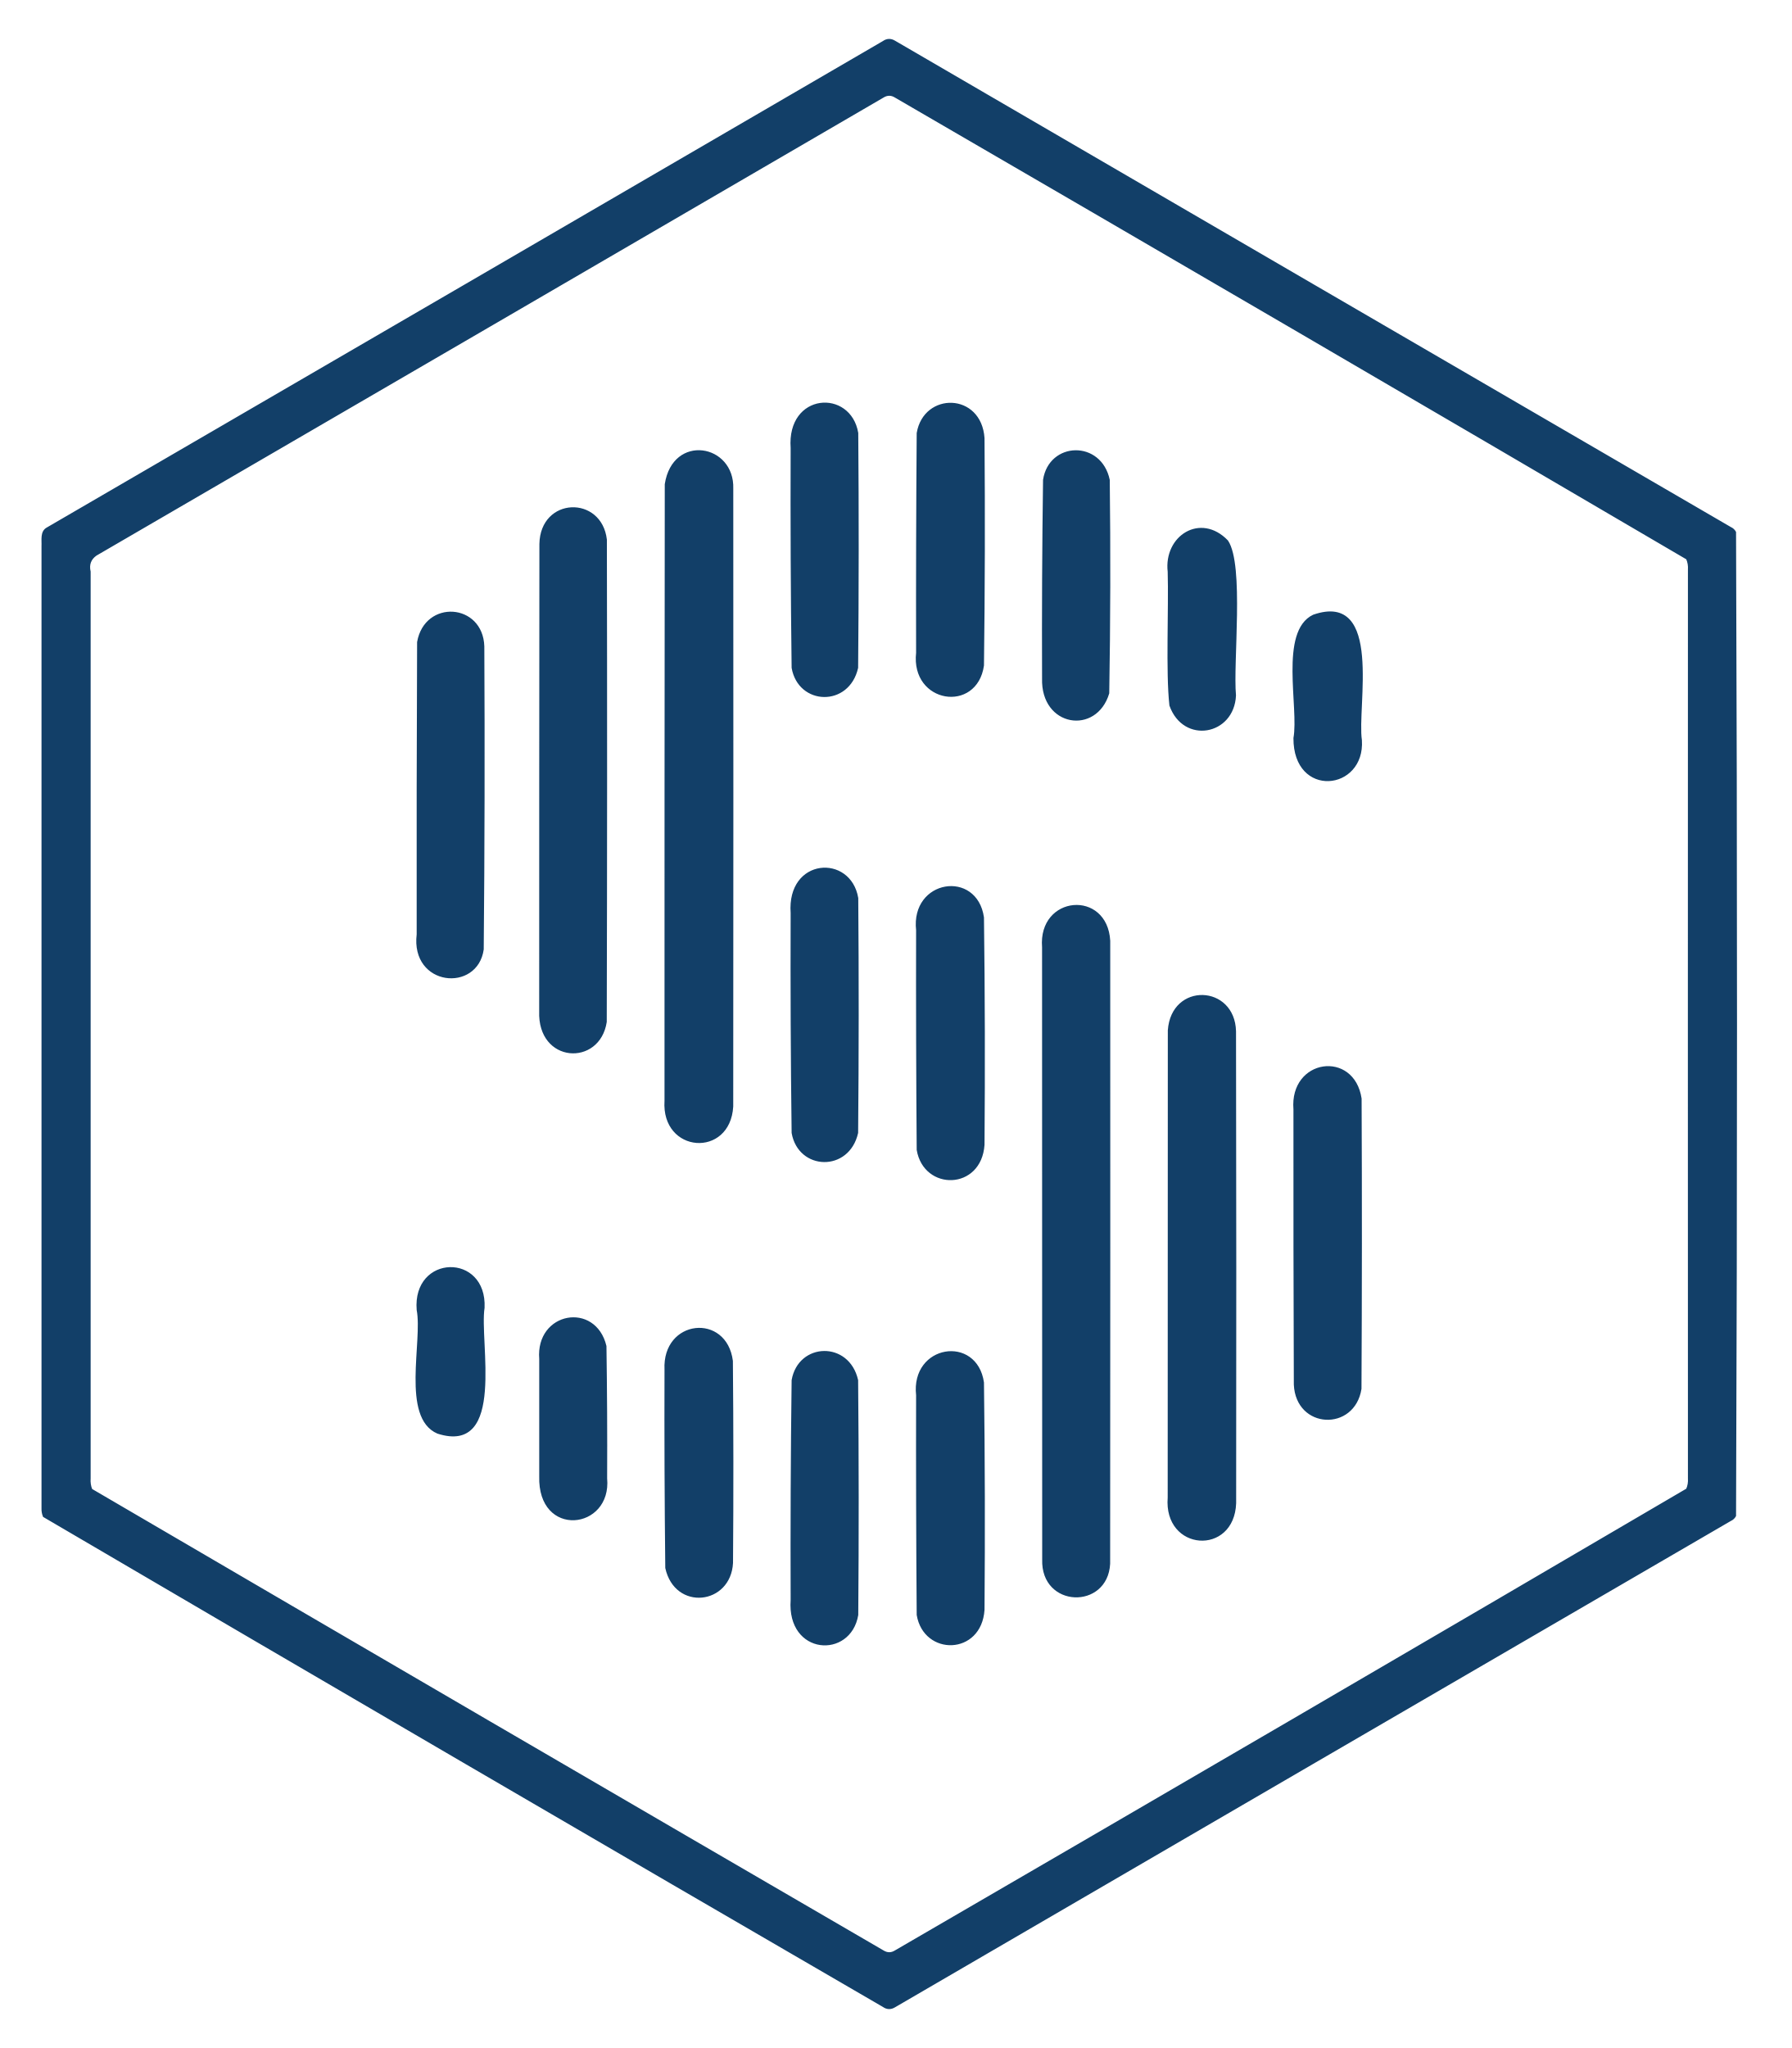
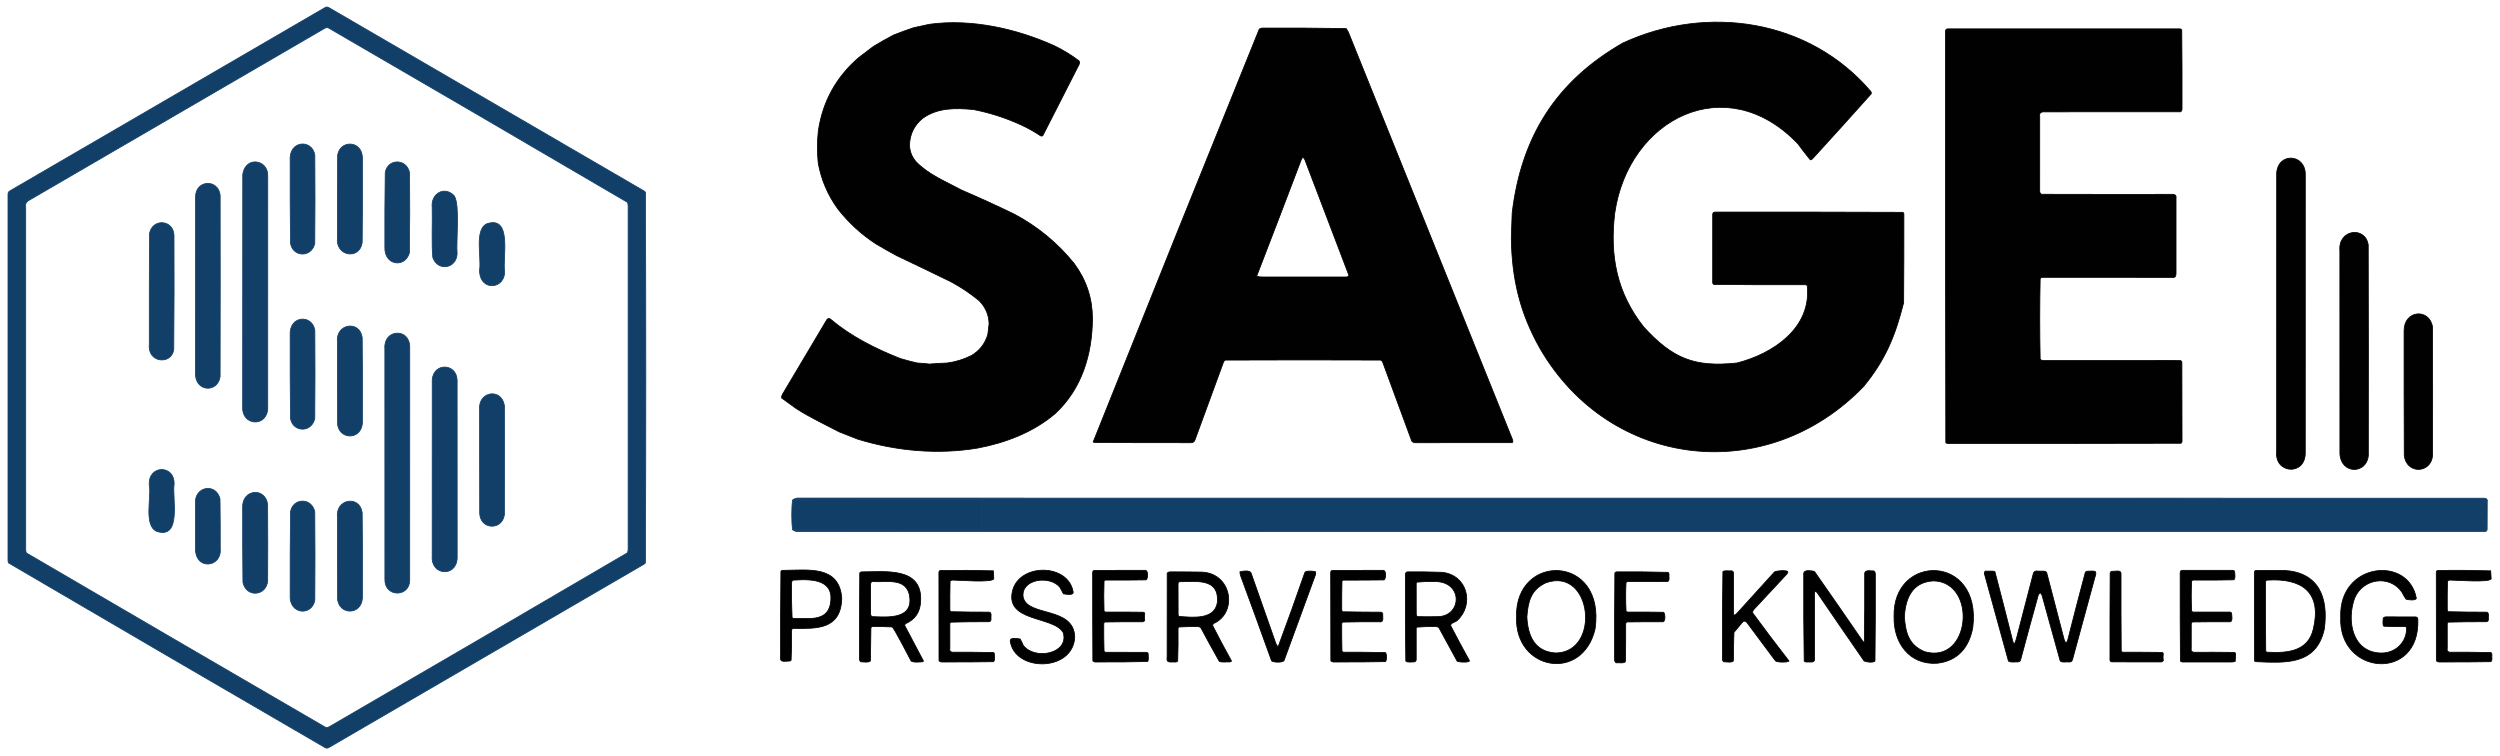
- <svg xmlns="http://www.w3.org/2000/svg" version="1.1" viewBox="190 760 420 480" role="img" aria-label="Sage" style="shape-rendering:geometricPrecision; text-rendering:geometricPrecision; image-rendering:optimizeQuality; fill-rule:evenodd; clip-rule:evenodd">
+ <svg xmlns="http://www.w3.org/2000/svg" version="1.1" viewBox="195 765 1556 470" role="img" aria-label="Sage" style="shape-rendering:geometricPrecision; text-rendering:geometricPrecision; image-rendering:optimizeQuality; fill-rule:evenodd; clip-rule:evenodd">
  <g>
    <path fill="#010101" stroke="#010101" stroke-width="0.5" d="M 681.43,1012.65 c 0.05,-1.06 0.38,-2.03 0.99,-2.9 c 9.08,-15.25 18.15,-30.5 27.21,-45.76 c 0.65,-0.88 1.43,-0.98 2.32,-0.3 c 12.61,10.69 28.11,18.46 43.42,24.48 c 3.47,1.03 6.96,1.95 10.48,2.76 c 2.58,0.11 5.14,0.33 7.69,0.67 c 3.62,-0.33 7.25,-0.55 10.88,-0.65 c 5.36,-0.68 10.45,-2.25 15.26,-4.69 c 5.11,-3.05 8.49,-7.44 10.16,-13.15 c 0.24,-2.21 0.5,-4.41 0.77,-6.61 c -0.17,-5.64 -2.26,-10.45 -6.26,-14.43 c -5.4,-4.43 -11.18,-8.31 -17.33,-11.64 c -11.26,-5.49 -22.56,-10.93 -33.88,-16.3 c -4.44,-2.39 -8.82,-4.88 -13.14,-7.47 c -9.04,-5.91 -16.88,-13.12 -23.52,-21.64 c -6.24,-8.59 -10.31,-18.1 -12.22,-28.53 c -0.66,-6.66 -0.65,-13.32 0.06,-19.98 c 2.72,-18.3 11.08,-33.49 25.09,-45.6 c 3.02,-2.33 6.06,-4.64 9.12,-6.94 c 4.11,-2.52 8.31,-4.9 12.59,-7.14 c 4.12,-1.63 8.27,-3.15 12.47,-4.57 c 3.3,-0.72 6.6,-1.43 9.91,-2.15 c 25.94,-3.55 54.07,2.7 77.77,13.41 c 5.42,2.62 10.53,5.74 15.32,9.37 c 0.42,0.79 0.4,1.58 -0.04,2.37 c -7.47,14.78 -14.98,29.52 -22.55,44.24 c -0.43,0.22 -0.86,0.24 -1.31,0.05 c -4.1,-2.75 -8.4,-5.14 -12.91,-7.16 c -9.3,-4.2 -18.96,-7.28 -28.96,-9.23 c -11.09,-0.99 -22.04,-1.27 -31.54,5.45 c -5.14,4.2 -7.87,9.62 -8.19,16.26 c 0.01,4.03 1.32,7.58 3.93,10.65 c 7.78,8.21 18.55,12.38 28.3,17.71 c 11.11,4.78 22.1,9.8 32.97,15.07 c 14.51,7.7 26.91,17.93 37.23,30.68 c 7.62,10.25 11.43,21.75 11.43,34.52 c -0.19,22.13 -6.61,43.43 -23.12,58.84 c -13.67,11.66 -30.87,18.26 -48.36,21.54 c -24.85,4.16 -50.68,1.82 -74.69,-5.58 c -3.77,-1.44 -7.53,-2.92 -11.27,-4.43 c -9.13,-4.77 -18.46,-9.1 -27.11,-14.71 c -3.01,-2.16 -6,-4.33 -8.97,-6.51 Z M 1135.64,913 c 0.22,-5.17 0.4,-10.33 0.54,-15.5 c 5.69,-47.45 27.35,-81.93 68.93,-105.74 c 52.55,-24.26 116.1,-14.7 154.32,30.24 c 0.28,0.41 0.37,0.86 0.24,1.35 c -12.09,13.56 -24.27,27.04 -36.55,40.46 c -0.38,0.39 -0.83,0.62 -1.36,0.69 c -2.67,-3.25 -5.26,-6.6 -7.75,-10.04 c -44.68,-46.75 -105.49,-15.63 -113.98,43.12 c -3.21,26.57 1.25,49.78 18.01,70.93 c 17.84,19.53 31.47,25.28 58.1,22.41 c 22.37,-5.7 46.56,-21.71 43.69,-48.22 c -0.37,-0.38 -0.83,-0.54 -1.36,-0.48 c -18.97,0.1 -37.94,0.02 -56.89,-0.22 c -0.45,-0.39 -0.65,-0.88 -0.6,-1.48 c 0.03,-14.01 0.03,-28.03 0.01,-42.04 c 0.03,-0.97 0.52,-1.46 1.49,-1.5 c 38.96,-0.04 77.92,0.02 116.88,0.17 c 0.45,0.32 0.66,0.77 0.62,1.34 c 0.03,18.29 -0.02,36.59 -0.15,54.88 c -5.15,20.55 -11.33,35.59 -24.87,52.09 c -60.09,62.46 -157.55,51.84 -201.41,-23.49 c -12.58,-22.25 -17.59,-43.52 -17.91,-68.97 Z M 875.46,1039.93 c 34.21,-85.68 68.65,-171.29 103.31,-256.8 c 0.82,-0.54 1.73,-0.76 2.74,-0.66 c 17.13,-0.08 34.26,0.02 51.38,0.29 c 0.94,1.35 1.67,2.81 2.19,4.39 c 33.69,83.74 67.42,167.46 101.19,251.17 c 0.39,1 0.78,2.41 -0.91,2.2 c -19.9,-0.01 -39.81,0 -59.71,0.02 c -1.34,-0.11 -2.14,-0.84 -2.4,-2.2 c -5.85,-15.81 -11.68,-31.62 -17.48,-47.45 c -0.23,-0.78 -0.69,-1.37 -1.39,-1.78 c -32.25,-0.14 -64.5,-0.14 -96.75,0.01 c -0.67,0.42 -1.12,1.02 -1.33,1.8 c -5.95,16.07 -11.85,32.16 -17.7,48.26 c -0.49,0.92 -1.26,1.37 -2.3,1.36 c -20.13,0.02 -40.25,-0.03 -60.38,-0.14 c -0.26,-0.06 -0.41,-0.22 -0.46,-0.47 Z M 1405.88,786 c -0.01,-1.25 -0.3,-3.19 1.6,-3.02 c 48.01,0.02 96.03,0.02 144.04,0 c 0.59,-0.04 1.05,0.16 1.4,0.63 c 0.17,16.29 0.22,32.6 0.17,48.91 c 0.08,0.87 -0.21,1.55 -0.87,2.06 c -28.6,0.04 -57.21,0.06 -85.81,0.03 c -1.58,0.28 -2.21,1.24 -1.89,2.87 c 0.03,15.35 0.03,30.7 -0.01,46.05 c -0.13,1.03 0.22,1.83 1.05,2.39 c 27.32,0.08 54.64,0.1 81.96,0.05 c 1.5,0.13 2.11,0.96 1.83,2.5 c -0.03,15.35 -0.03,30.69 0,46.04 c 0.01,1.35 0.04,3.41 -1.91,3.13 c -27.01,-0.02 -54.02,-0.03 -81.03,-0.03 c -0.68,-0.01 -1.23,0.27 -1.62,0.82 c -0.33,16.71 -0.33,33.43 0,50.14 c 0.75,0.7 1.64,0.98 2.69,0.83 c 28.25,-0.04 56.49,-0.03 84.74,0.02 c 0.47,0.21 0.73,0.57 0.78,1.09 c 0.08,16.34 0.12,32.68 0.09,49.03 c 0.03,0.58 -0.21,1.03 -0.7,1.34 c -48.3,0.12 -96.6,0.17 -144.91,0.14 c -0.59,0.05 -1.06,-0.16 -1.41,-0.62 c -0.18,-84.79 -0.24,-169.59 -0.19,-254.4 Z M 977.14,936.87 c 1.08,0.4 2.2,0.58 3.36,0.52 c 17.35,-0.02 34.69,-0.02 52.04,0 c 0.89,0.1 1.58,-0.22 2.05,-0.94 c -9.12,-24.04 -18.27,-48.06 -27.45,-72.08 c -0.81,-1.69 -1.57,-1.66 -2.27,0.11 c -9.17,24.16 -18.41,48.29 -27.73,72.39 Z M 1611.99,1046 c -0.01,-57.83 0,-115.67 0.02,-173.5 c 1.24,-13.06 17.89,-11.46 17.8,1 c 0,57.99 0,115.99 -0.02,173.99 c -0.53,13.8 -19.23,12.16 -17.8,-1.49 Z M 1651.34,921 c -1.22,-13.38 15.98,-15.38 17.64,-3.51 c 0.12,43.67 0.14,87.34 0.06,131.01 c -0.96,11.54 -16.87,11.96 -17.67,-1.04 c -0.02,-42.15 -0.04,-84.31 -0.03,-126.46 Z M 1691.3,971.01 c -0.11,-13.13 15.79,-14.32 17.69,-2.52 c 0.09,26.67 0.11,53.34 0.04,80.01 c -1,11.39 -16.4,11.76 -17.62,-0.19 c -0.1,-25.77 -0.13,-51.54 -0.11,-77.3 Z M 680.84,1174 c -0.06,-17.81 0.01,-35.61 0.2,-53.41 c 0.37,-0.46 0.85,-0.66 1.44,-0.61 c 15.37,-0.05 34.98,-3.41 36.45,17.52 c -0.7,19.32 -15.31,18.82 -30.35,18.6 c -0.57,0.26 -0.86,0.7 -0.89,1.33 c 0.1,6.2 -0.01,12.38 -0.32,18.55 c -0.3,0.29 -0.65,0.44 -1.07,0.45 c -2.21,-0.09 -6.03,1.28 -5.46,-2.43 Z M 779.39,1123 c 0.11,-1.03 -0.49,-2.88 1.13,-2.93 c 10.91,-0.17 21.81,-0.1 32.7,0.21 c 0.16,1.62 0.26,3.27 0.3,4.94 c -0.9,2.56 -21.89,0.84 -25.04,0.83 c -0.85,-0.11 -1.57,0.12 -2.16,0.69 c -0.12,5.91 -0.16,11.82 -0.11,17.73 c -0.04,0.52 0.14,0.93 0.53,1.25 c 7.92,0.2 15.84,0.29 23.77,0.27 c 2.08,-0.04 1.03,3.27 1.29,4.48 c 0.02,0.9 -0.41,1.4 -1.3,1.49 c -7.94,-0.03 -15.87,0.06 -23.79,0.27 c -0.4,0.33 -0.57,0.76 -0.52,1.29 c 0.01,5 0.02,9.99 0.01,14.99 c -0.33,1.28 0.11,2.08 1.31,2.4 c 8.62,-0.02 17.24,0.05 25.85,0.22 c 1.08,0.86 0.41,2.21 0.61,3.38 c 0.14,0.89 -0.07,1.67 -0.62,2.33 c -10.62,0.17 -21.24,0.22 -31.87,0.17 c -0.84,0.09 -1.52,-0.18 -2.04,-0.81 c -0.04,-17.73 -0.06,-35.47 -0.05,-53.2 Z M 823.78,1164 c -0.21,-2.61 4.72,-1.44 6.16,-1.29 c 0.74,1.25 1.38,2.57 1.92,3.96 c 7.06,9.4 28.57,5.34 24.96,-7.79 c -5.69,-10.87 -38.2,-6.22 -31.13,-27.82 c 6,-15.72 34.4,-14.8 37.25,2.44 c 0.33,2.33 -4.89,1.27 -6.09,1.06 c -0.65,-1.32 -1.35,-2.63 -2.08,-3.93 c -6.03,-7.76 -24.36,-5.48 -22.99,5.89 c 2.49,12.67 31.55,5.59 32.14,24.98 c -1.07,21.86 -37.45,21.78 -40.14,2.5 Z M 875.08,1123 c 0.03,-1.15 -0.4,-3.1 1.41,-2.99 c 10.34,-0.01 20.69,-0.02 31.03,-0.03 c 2.47,-0.35 1.86,5.37 0.89,5.93 c -8.31,0.14 -16.61,0.19 -24.92,0.13 c -0.56,-0.04 -1.01,0.16 -1.33,0.61 c -0.22,6.23 -0.21,12.46 0,18.7 c 0.33,0.44 0.77,0.65 1.33,0.6 c 7.67,-0.04 15.34,-0.01 23,0.09 c 0.51,0.03 0.83,0.29 0.97,0.77 c -0.19,1.46 -0.19,2.92 0,4.38 c -0.46,0.64 -1.11,0.91 -1.94,0.81 c -7.63,-0.04 -15.26,0.01 -22.89,0.14 c -0.47,0.32 -0.68,0.77 -0.64,1.34 c -0.04,5.63 0.01,11.25 0.17,16.87 c 0.32,0.45 0.77,0.65 1.33,0.61 c 8.33,-0.03 16.67,-0.01 25,0.06 c 0.52,0.04 0.9,0.28 1.12,0.75 c -0.04,1.09 0.48,4.22 -0.37,4.95 c -10.58,0.28 -21.16,0.38 -31.76,0.29 c -0.89,0.14 -1.65,-0.09 -2.28,-0.68 c -0.11,-17.77 -0.15,-35.55 -0.12,-53.33 Z M 966.72,1120.9 c 1.54,-0.51 6.27,-1.16 6.95,0.78 c 4.95,14.02 9.89,28.04 14.81,42.07 c 0.39,1.47 1.06,2.79 1.99,3.95 c 5.71,-15.32 11.25,-30.72 16.61,-46.2 c 0.35,-0.63 0.88,-0.96 1.6,-0.97 c 1.72,-0.17 3.41,-0.08 5.06,0.28 c 0.26,0.84 0.2,1.66 -0.2,2.47 c -6.43,17.55 -12.86,35.11 -19.29,52.67 c -0.46,1.65 -7.23,1.42 -7.86,0.23 c -6.31,-17.61 -12.71,-35.19 -19.19,-52.73 c -0.28,-0.83 -0.44,-1.68 -0.48,-2.55 Z M 1023.23,1123 c 0.07,-1.08 -0.43,-2.99 1.27,-2.96 c 10.34,-0.04 20.68,-0.06 31.02,-0.07 c 2.64,-0.4 2.11,5.43 0.91,5.97 c -8.3,0.1 -16.61,0.15 -24.93,0.13 c -0.54,-0.03 -0.96,0.18 -1.26,0.63 c -0.14,5.92 -0.18,11.86 -0.13,17.79 c -0.03,0.54 0.16,0.96 0.59,1.28 c 7.93,0.14 15.86,0.23 23.79,0.25 c 0.52,0.04 0.88,0.3 1.1,0.76 c -0.18,1.83 1.17,5.77 -2.07,5.23 c -7.62,-0.06 -15.24,0 -22.85,0.18 c -0.43,0.33 -0.62,0.76 -0.58,1.31 c -0.03,5.61 0.02,11.21 0.15,16.8 c 0.3,0.45 0.72,0.66 1.26,0.63 c 8.62,-0.05 17.22,0.03 25.82,0.25 c 0.87,0.93 0.89,4.71 -0.01,5.62 c -10.6,0.21 -21.21,0.27 -31.83,0.21 c -0.86,0.11 -1.58,-0.14 -2.16,-0.74 c -0.08,-17.76 -0.11,-35.51 -0.09,-53.27 Z M 1138.88,1149 c -1.06,-40.15 55.71,-39.2 48.9,7.47 c -7.84,33.37 -50.06,25.8 -48.9,-7.47 Z M 1267.05,1174 c -0.09,-17.75 0.01,-35.48 0.28,-53.21 c 0.7,-0.92 4.02,-0.3 5.12,-0.48 c 0.86,-0.04 1.34,0.37 1.46,1.21 c 0.07,8.34 0.08,16.68 0.05,25.03 c 0,2.72 1.99,0.33 2.68,-0.41 c 7.57,-8.42 15.17,-16.81 22.81,-25.16 c 1.16,-0.8 7.36,-1.2 8.26,-0.24 c 0,0.68 -0.25,1.26 -0.76,1.74 c -6.72,7.26 -13.46,14.5 -20.22,21.72 c -0.61,0.61 -0.92,1.35 -0.92,2.21 c 7.4,10.11 14.96,20.12 22.67,30.02 c -0.65,0.89 -7.33,0.91 -8.4,-0.07 c -5.99,-8.02 -11.96,-16.05 -17.94,-24.09 c -1.12,-0.97 -2.12,-0.84 -2.98,0.4 c -1.7,1.95 -3.34,3.94 -4.95,5.95 c -0.19,5.91 -0.32,11.82 -0.37,17.74 c -0.72,1.2 -4.92,0.57 -6.19,0.48 c -0.6,-0.83 -0.81,-1.78 -0.6,-2.84 Z M 1317.65,1123 c -0.53,-3.65 3.41,-2.78 5.7,-2.59 c 0.45,0.07 0.85,0.27 1.18,0.59 c 10.02,14.32 19.97,28.69 29.86,43.1 c 0.23,0.35 0.55,0.55 0.96,0.61 c 0.23,-14.06 0.31,-28.14 0.24,-42.24 c -0.2,-3.29 3.71,-1.94 5.67,-2.11 c 0.7,0.51 1.01,1.22 0.94,2.11 c 0.07,18 0,35.98 -0.22,53.95 c -0.99,1.18 -5.66,0.73 -6.83,-0.14 c -9.82,-14.17 -19.57,-28.37 -29.28,-42.61 c -1.1,-0.83 -1.62,-0.55 -1.53,0.85 c 0.05,13.69 0.07,27.38 0.04,41.06 c -0.05,2.25 -3.53,1.19 -4.9,1.45 c -0.61,0.05 -1.13,-0.14 -1.55,-0.58 c -0.27,-17.8 -0.37,-35.62 -0.28,-53.45 Z M 1373.86,1149 c -1.2,-39.62 54.68,-39.47 49.01,6.5 c -2.28,12.4 -9.25,20.88 -22.37,22.33 c -17.15,0.99 -26.97,-12.76 -26.64,-28.83 Z M 1430.07,1122 c -0.1,-0.68 0.12,-1.2 0.67,-1.57 c 1.33,0.25 4.98,-0.34 5.9,0.41 c 3.6,13.73 7.13,27.48 10.6,41.25 c 0.99,3.97 1.34,5.27 2.79,0.34 c 3.44,-13.29 6.89,-26.57 10.35,-39.85 c 0.31,-1.75 1.35,-2.45 3.13,-2.11 c 1.2,0.22 4.95,-0.61 5.38,1.05 c 3.46,13.19 6.89,26.38 10.31,39.58 c 0.28,1.4 0.75,2.73 1.39,3.98 c 0.75,-0.29 1.2,-0.84 1.36,-1.67 c 3.56,-14.1 7.21,-28.18 10.97,-42.22 c 0.42,-0.49 0.96,-0.72 1.63,-0.69 c 4.17,0.01 6,-0.9 4.27,3.97 c -4.66,17.01 -9.29,34.02 -13.89,51.04 c -0.34,1.19 -1.14,1.69 -2.41,1.5 c -1.23,-0.18 -4.61,0.54 -5.28,-0.76 c -3.74,-13.57 -7.5,-27.14 -11.27,-40.7 c -0.72,-1.86 -1.5,-1.93 -2.35,-0.19 c -3.78,13.58 -7.49,27.17 -11.12,40.79 c -0.5,0.61 -1.16,0.89 -1.98,0.85 c -1.41,-0.12 -4.39,0.46 -5.46,-0.57 c -5.03,-18.13 -10.02,-36.28 -14.99,-54.43 Z M 1508.25,1174 c -0.02,-17.46 0.01,-34.92 0.11,-52.38 c 0.17,-0.68 0.62,-1.04 1.34,-1.07 c 1.85,0.21 5.73,-1.26 5.42,1.93 c -0.05,15.94 0,31.88 0.13,47.82 c 0.3,0.44 0.71,0.65 1.25,0.63 c 8,-0.02 15.99,0.03 23.98,0.13 c 0.51,0.04 0.82,0.29 0.94,0.77 c -0.21,1.44 -0.21,2.89 0,4.34 c -0.44,0.65 -1.07,0.93 -1.9,0.83 c -10,0.02 -20.01,0.01 -30.01,-0.05 c -1.7,0.02 -1.18,-1.87 -1.26,-2.95 Z M 1551.94,1123 c 0,-1.21 -0.34,-3.18 1.54,-3.02 c 10.34,0.01 20.69,0.02 31.04,0.01 c 0.56,-0.03 1,0.19 1.31,0.66 c 0.07,1.17 0.63,4.48 -0.47,5.22 c -8.28,0.19 -16.57,0.24 -24.87,0.16 c -0.58,-0.05 -1.05,0.15 -1.42,0.58 c -0.31,6.26 -0.31,12.52 0,18.77 c 0.37,0.44 0.85,0.63 1.42,0.58 c 7.35,-0.01 14.7,-0.02 22.04,-0.03 c 0.6,-0.04 1.06,0.18 1.4,0.66 c 0.07,1.35 1.07,5.7 -1.41,5.43 c -7.64,-0.05 -15.28,-0.02 -22.92,0.1 c -0.52,0.29 -0.77,0.73 -0.76,1.33 c 0,5.03 0,10.05 -0.02,15.07 c -0.29,1.46 0.26,2.27 1.67,2.45 c 8.33,-0.06 16.67,-0.03 24.99,0.09 c 0.51,0.04 0.82,0.29 0.94,0.77 c -0.12,1.63 -0.21,3.24 -0.24,4.84 c -0.87,0.28 -1.76,0.4 -2.67,0.35 c -10.01,-0.02 -20.02,-0.02 -30.03,0 c -0.58,0.04 -1.04,-0.17 -1.38,-0.63 c -0.15,-17.79 -0.21,-35.59 -0.16,-53.39 Z M 1598.13,1123 c 0.05,-1.12 -0.41,-3.06 1.36,-2.98 c 5.67,-0.04 11.34,-0.04 17.01,0 c 21.66,1.14 27.82,16.77 25.17,36.42 c -5.01,22.72 -24.24,21.18 -42.98,20.36 c -0.15,-0.16 -0.3,-0.33 -0.45,-0.49 c -0.1,-17.77 -0.14,-35.54 -0.11,-53.31 Z M 1651.85,1149 c -1.17,-33.87 42.28,-38.4 47.09,-11.55 c -0.67,1.53 -5.05,0.88 -6.37,0.5 c -0.99,-1.38 -1.86,-2.85 -2.61,-4.41 c -7.6,-11.02 -24.3,-8.57 -29.41,3.67 c -5.02,13.66 -1.85,33.49 15.95,34.23 c 9.24,0.37 16.61,-6.53 16.38,-15.82 c -0.33,-0.46 -0.78,-0.67 -1.36,-0.63 c -4.27,0.1 -8.54,0.02 -12.8,-0.22 c -0.96,-0.73 -0.42,-3.93 -0.42,-5.05 c 0.58,-0.62 1.3,-0.88 2.18,-0.77 c 6.01,-0.01 12.02,0 18.03,0.03 c 0.92,0.1 1.37,0.6 1.36,1.53 c 1.51,39.18 -49.72,34.85 -48.02,-1.51 Z M 1711.35,1123 c 0.09,-1.04 -0.48,-2.91 1.17,-2.94 c 10.9,-0.17 21.8,-0.09 32.69,0.23 c 0.11,1.62 0.21,3.26 0.28,4.92 c -0.81,2.5 -21.91,0.85 -25.01,0.84 c -0.85,-0.12 -1.58,0.11 -2.18,0.68 c -0.13,5.91 -0.17,11.83 -0.12,17.75 c -0.04,0.52 0.15,0.94 0.55,1.25 c 7.92,0.19 15.84,0.28 23.77,0.27 c 2.05,-0.02 1.01,3.26 1.27,4.47 c 0.03,0.89 -0.4,1.38 -1.28,1.49 c -7.93,-0.02 -15.86,0.06 -23.79,0.26 c -0.41,0.33 -0.59,0.76 -0.54,1.3 c 0.02,4.99 0.02,9.99 0.01,14.99 c -0.32,1.3 0.12,2.1 1.34,2.41 c 8.62,-0.03 17.23,0.04 25.84,0.22 c 1.07,0.86 0.4,2.2 0.6,3.37 c 0.14,0.88 -0.06,1.66 -0.61,2.32 c -10.61,0.18 -21.23,0.23 -31.86,0.18 c -0.85,0.09 -1.54,-0.17 -2.07,-0.79 c -0.05,-17.74 -0.07,-35.48 -0.06,-53.22 Z M 729.96,1174 c -0.04,-17.47 0.01,-34.93 0.15,-52.39 c 0.32,-0.48 0.77,-0.7 1.36,-0.67 c 14.46,-0.02 38.01,-3.29 36.51,18.56 c -0.32,6.47 -3.41,11.03 -9.3,13.66 c -0.41,0.31 -0.6,0.72 -0.57,1.23 c 3.91,7.32 7.79,14.65 11.63,21.99 c -0.12,0.16 -0.24,0.31 -0.36,0.47 c -1.72,0.16 -5.96,0.64 -7.3,-0.46 c -1.46,-2.67 -10.56,-20.51 -11.78,-21.18 c -3.93,-0.2 -7.87,-0.27 -11.82,-0.22 c -0.59,-0.05 -1.06,0.16 -1.42,0.61 c -0.16,6.9 -0.26,13.8 -0.3,20.71 c -0.68,1.23 -4.9,0.63 -6.14,0.57 c -0.66,-0.84 -0.88,-1.8 -0.66,-2.88 Z M 921.42,1174 c 0,-17.4 0.01,-34.8 0.04,-52.19 c 0.5,-0.66 1.17,-0.94 2.02,-0.86 c 6.34,-0.03 12.68,0 19.02,0.11 c 19.18,0.34 23.09,25.05 8.02,31.93 c -0.54,0.35 -0.78,0.84 -0.72,1.48 c 3.76,7.39 7.66,14.7 11.7,21.96 c -0.55,0.49 -1.21,0.68 -1.98,0.57 c -1.49,-0.11 -4.39,0.38 -5.65,-0.42 c -3.88,-6.83 -7.66,-13.72 -11.35,-20.67 c -0.51,-0.63 -1.18,-0.92 -2,-0.9 c -3.94,-0.08 -7.87,0 -11.8,0.23 c -0.39,0.33 -0.56,0.76 -0.51,1.28 c 0.09,6.65 0.01,13.28 -0.21,19.91 c -0.39,0.45 -0.88,0.65 -1.48,0.6 c -2.83,-0.21 -5.8,1.04 -5.1,-3.03 Z M 1069.71,1124 c -0.06,-1.34 -0.19,-3.24 1.76,-3.07 c 7.02,-0.06 14.03,0.03 21.03,0.27 c 15.85,1.63 20.32,20.05 9.42,30.04 c -0.96,0.97 -4.36,1.5 -3.98,3.24 c 3.72,7.22 7.55,14.38 11.51,21.48 c 1.21,1.61 -6.56,1.23 -7.5,0.57 c -3.8,-6.88 -7.57,-13.79 -11.3,-20.72 c -0.58,-0.6 -1.29,-0.86 -2.13,-0.8 c -3.92,-0.11 -7.82,0 -11.7,0.32 c -0.32,0.35 -0.45,0.77 -0.38,1.24 c 0.03,6.34 0.03,12.68 0.01,19.02 c -0.07,0.66 -0.4,1.1 -1,1.34 c -1.27,-0.02 -4.62,0.58 -5.48,-0.49 c -0.25,-17.47 -0.34,-34.95 -0.26,-52.44 Z M 1199.93,1175 c -0.05,-17.8 0.01,-35.6 0.16,-53.4 c 0.33,-0.48 0.79,-0.7 1.38,-0.66 c 10.62,-0.08 21.22,0.01 31.81,0.28 c 0.39,0.35 0.56,0.78 0.51,1.31 c -0.26,1.2 0.78,4.51 -1.29,4.43 c -8.01,0.05 -16.01,0.06 -24.02,0.03 c -0.59,-0.05 -1.07,0.15 -1.45,0.6 c -0.29,5.93 -0.28,11.86 0.03,17.79 c 0.38,0.44 0.85,0.63 1.43,0.58 c 7.31,-0.07 14.62,-0.02 21.92,0.12 c 0.95,0.57 1.57,6.29 -0.89,5.94 c -7.31,-0.05 -14.62,-0.02 -21.92,0.09 c -0.53,0.29 -0.79,0.74 -0.78,1.34 c 0.03,7.65 0,15.3 -0.1,22.95 c -0.11,1.85 -4.72,0.9 -5.89,1.1 c -0.77,-0.63 -1.07,-1.47 -0.9,-2.5 Z M 687.68,1129 c -0.1,6.82 0.01,13.63 0.31,20.41 c 0.41,0.43 0.91,0.62 1.5,0.56 c 8.22,-0.32 19.8,2.17 22.24,-8.52 c 3.23,-15.8 -11.07,-16.13 -22.24,-15.42 c -1.91,-0.2 -1.87,1.62 -1.81,2.97 Z M 1605.03,1129 c -0.04,13.78 0.01,27.56 0.16,41.34 c 0.31,0.44 0.75,0.65 1.3,0.61 c 12.24,0.62 25.13,-0.42 28.36,-14.57 c 5.42,-22.87 -7.29,-31.61 -28.36,-30.33 c -1.81,-0.16 -1.43,1.8 -1.46,2.95 Z M 736.86,1130 c 0.01,5.51 0.01,11.01 0,16.52 c -0.12,0.92 0.15,1.67 0.8,2.26 c 10.41,0.44 26.8,1.82 23.18,-14.25 c -2.77,-10.03 -14.55,-7.01 -22.36,-7.54 c -1.9,-0.18 -1.64,1.75 -1.62,3.01 Z M 928.21,1130 c 0,5.82 0.01,11.64 0.04,17.46 c -0.03,0.49 0.15,0.89 0.54,1.2 c 8.42,0.64 22.67,2.36 23.97,-9.2 c 0.82,-14.8 -13.06,-12.4 -23.26,-12.41 c -1.72,-0.05 -1.22,1.86 -1.29,2.95 Z M 1076.46,1145 c 0.17,1.04 -0.52,3.7 1.11,3.79 c 3.98,0.11 7.95,0.11 11.93,0.01 c 15.91,0.16 16.58,-23.15 -3,-21.8 c -3.25,-0.1 -6.47,0.01 -9.68,0.33 c -0.32,0.35 -0.45,0.77 -0.38,1.24 c 0.03,5.48 0.03,10.96 0.02,16.43 Z M 1145.32,1149 c 0.63,11.8 4.81,21.74 18.18,22.43 c 28,-0.63 22.42,-53.66 -6.19,-43.78 c -9.56,4.38 -11.23,11.67 -11.99,21.35 Z M 1380.29,1149 c 0.75,9.93 2.71,17.47 12.66,21.64 c 28.65,8.06 32.86,-43.35 5.55,-44.1 c -13.29,0.64 -17.57,10.7 -18.21,22.46 Z" />
  </g>
  <g>
    <path fill="#123f68" stroke="#123f68" stroke-width="0.5" d="M 199.98,888 c 0.08,-1.44 -0.38,-3.38 1.17,-4.18 c 65.33,-37.97 130.65,-75.96 195.95,-113.98 c 0.84,-0.59 1.7,-0.62 2.57,-0.1 c 65.31,38.02 130.63,76.02 195.96,114 c 0.48,0.21 0.85,0.55 1.1,1 c 0.3,76.84 0.3,153.68 0,230.52 c -0.25,0.45 -0.62,0.79 -1.1,1 c -65.33,37.98 -130.65,75.98 -195.96,114 c -0.87,0.52 -1.73,0.49 -2.57,-0.1 c -65.7,-38.13 -131.3,-76.41 -196.8,-114.81 c -0.24,-0.59 -0.34,-1.2 -0.32,-1.83 c 0.01,-75.18 0.01,-150.35 0,-225.52 Z M 211,894 c 0.01,70.84 0.01,141.67 0,212.51 c -0.07,0.91 0.06,1.8 0.39,2.64 c 61.82,36.15 123.69,72.21 185.61,108.2 c 1,0.62 2,0.6 2.99,-0.04 c 61.92,-35.94 123.76,-72.01 185.52,-108.22 c 0.36,-0.82 0.5,-1.68 0.44,-2.58 c -0.02,-71.01 -0.02,-142.01 0,-213.02 c 0.06,-0.9 -0.08,-1.76 -0.44,-2.58 c -61.76,-36.21 -123.6,-72.28 -185.52,-108.22 c -0.99,-0.64 -1.99,-0.66 -2.99,-0.04 c -61.5,35.81 -123.01,71.61 -184.54,107.37 c -1.36,0.97 -1.84,2.29 -1.46,3.98 Z M 375.6,865 c -0.93,-12.74 13.65,-13.58 15.35,-3.5 c 0.15,18.33 0.14,36.67 -0.03,55 c -2.02,9 -13.58,8.63 -15.09,0.01 c -0.22,-17.16 -0.29,-34.34 -0.23,-51.51 Z M 405.01,913 c -0.04,-17.16 0.01,-34.32 0.14,-51.48 c 1.58,-9.42 14.7,-9.26 15.4,1.18 c 0.14,17.76 0.1,35.52 -0.13,53.27 c -1.59,10.97 -16.7,8.65 -15.41,-2.97 Z M 346.03,1018 c -0.01,-48.17 0.01,-96.34 0.06,-144.5 c 1.79,-11.64 15.89,-9.19 15.56,1.03 c 0.03,48.27 0.03,96.53 -0.01,144.8 c -0.68,11.83 -16.4,10.73 -15.61,-1.33 Z M 434.54,919 c -0.06,-15.51 0.01,-31.02 0.23,-46.52 c 1.35,-8.74 13.21,-9.13 15.14,0.02 c 0.2,16.66 0.16,33.31 -0.12,49.96 c -2.87,9.59 -15.58,7.71 -15.25,-3.46 Z M 316.65,997 c 0,-36.5 0.01,-73 0.05,-109.5 c 0.19,-10.77 14.14,-11.16 15.32,-1.01 c 0.08,37.67 0.07,75.34 -0.03,113.01 c -1.56,10.23 -15.78,9.5 -15.34,-2.5 Z M 463.99,894 c -0.95,-8.25 7.46,-13.62 13.68,-7.17 c 3.78,5.63 1.12,28.46 1.83,36.17 c -0.42,9.11 -11.94,11.2 -15.11,2.31 c -0.87,-7.77 -0.15,-22.76 -0.4,-31.31 Z M 287.93,979 c -0.03,-22.84 0,-45.67 0.1,-68.5 c 1.73,-9.78 14.95,-8.88 15.26,1 c 0.12,23.67 0.08,47.34 -0.14,71.01 c -1.4,9.86 -16.65,8.45 -15.22,-3.51 Z M 493.47,933 c 1.3,-7.17 -3.37,-24.94 4.46,-28.69 c 16.05,-5.57 9.9,21.31 11.09,29.19 c 0.76,11.61 -15.61,13.41 -15.55,-0.5 Z M 375.6,974 c -0.93,-12.75 13.66,-13.58 15.35,-3.5 c 0.15,18.33 0.14,36.67 -0.03,55 c -2.03,9 -13.58,8.62 -15.09,0.01 c -0.22,-17.16 -0.29,-34.34 -0.23,-51.51 Z M 405.01,978 c -1.29,-11.62 13.82,-13.94 15.41,-2.97 c 0.23,17.75 0.27,35.51 0.13,53.27 c -0.7,10.44 -13.82,10.6 -15.4,1.18 c -0.13,-17.16 -0.18,-34.32 -0.14,-51.48 Z M 434.54,982 c -0.95,-11.92 14.82,-13.24 15.48,-1.5 c 0.02,48.67 0.02,97.34 -0.02,146.01 c -0.56,10.52 -15.79,10.12 -15.43,-1.01 c -0.02,-47.83 -0.03,-95.67 -0.03,-143.5 Z M 463.99,1111 c 0,-36.5 0.01,-73.01 0.03,-109.51 c 0.78,-11.03 15.23,-10.47 15.49,0.22 c 0.07,36.86 0.08,73.72 0.03,110.59 c -0.43,12.12 -16.54,11.04 -15.55,-1.3 Z M 493.47,1020 c -0.94,-11.63 13.8,-13.65 15.48,-2.5 c 0.1,22.66 0.09,45.33 -0.03,68 c -1.54,9.76 -14.9,9.25 -15.36,-1 c -0.08,-21.5 -0.11,-43 -0.09,-64.5 Z M 287.93,1067 c -1.02,-12.75 15.98,-13.12 15.42,-0.5 c -1.27,7.91 5.02,34.32 -10.72,29.27 c -8.38,-3.61 -3.28,-21.44 -4.7,-28.77 Z M 316.66,1106 c 0,-9.17 0,-18.33 0,-27.5 c -0.87,-10.78 12.79,-13.22 15.26,-3 c 0.15,10.33 0.21,20.66 0.16,31 c 1.11,11.82 -15.82,13.82 -15.42,-0.5 Z M 346.03,1081 c -0.57,-11.55 14.12,-13.06 15.53,-2.02 c 0.14,15.78 0.15,31.55 0.03,47.33 c -0.5,9.59 -13.21,11.03 -15.38,1.16 c -0.17,-15.49 -0.23,-30.98 -0.18,-46.47 Z M 688.38,1094.7 c 39.01,0.11 78.02,0.15 117.04,0.12 c 0.48,-0.25 0.68,-0.65 0.6,-1.21 c -0.02,-5.39 0,-10.78 0.06,-16.18 c -0.04,-1 -0.57,-1.46 -1.58,-1.36 c -38.73,-0.05 -77.44,0.01 -116.16,0.19 c 1.18,-0.99 2.57,-1.41 4.15,-1.25 c 349.67,0.07 699.34,0.09 1049.01,0.06 c 1.34,0.21 1.86,1.01 1.55,2.41 c 0,5.68 -0.02,11.35 -0.06,17.02 c -0.1,0.9 -0.6,1.34 -1.51,1.31 c -349.66,-0.03 -699.33,-0.01 -1048.99,0.05 c -1.55,0.16 -2.91,-0.23 -4.11,-1.16 Z M 375.6,1135 c -0.06,-17.17 0.01,-34.35 0.23,-51.51 c 1.51,-8.62 13.07,-8.99 15.09,0.01 c 0.17,18.33 0.18,36.67 0.03,55 c -1.7,10.08 -16.28,9.24 -15.35,-3.5 Z M 405.01,1087 c -1.29,-11.62 13.82,-13.94 15.41,-2.97 c 0.23,17.75 0.27,35.51 0.13,53.27 c -0.7,10.44 -13.82,10.6 -15.4,1.18 c -0.13,-17.16 -0.18,-34.32 -0.14,-51.48 Z" />
  </g>
  <g>
    <path fill="#113e67" stroke="#113e67" stroke-width="0.5" d="M 688.34,1076.26 c 38.72,-0.18 77.43,-0.24 116.16,-0.19 c 1.01,-0.1 1.54,0.36 1.58,1.36 c -0.06,5.4 -0.08,10.79 -0.06,16.18 c 0.08,0.56 -0.12,0.96 -0.6,1.21 c -39.02,0.03 -78.03,-0.01 -117.04,-0.12 c -0.81,-3.33 -0.74,-15.08 -0.04,-18.44 Z" />
  </g>
</svg>
